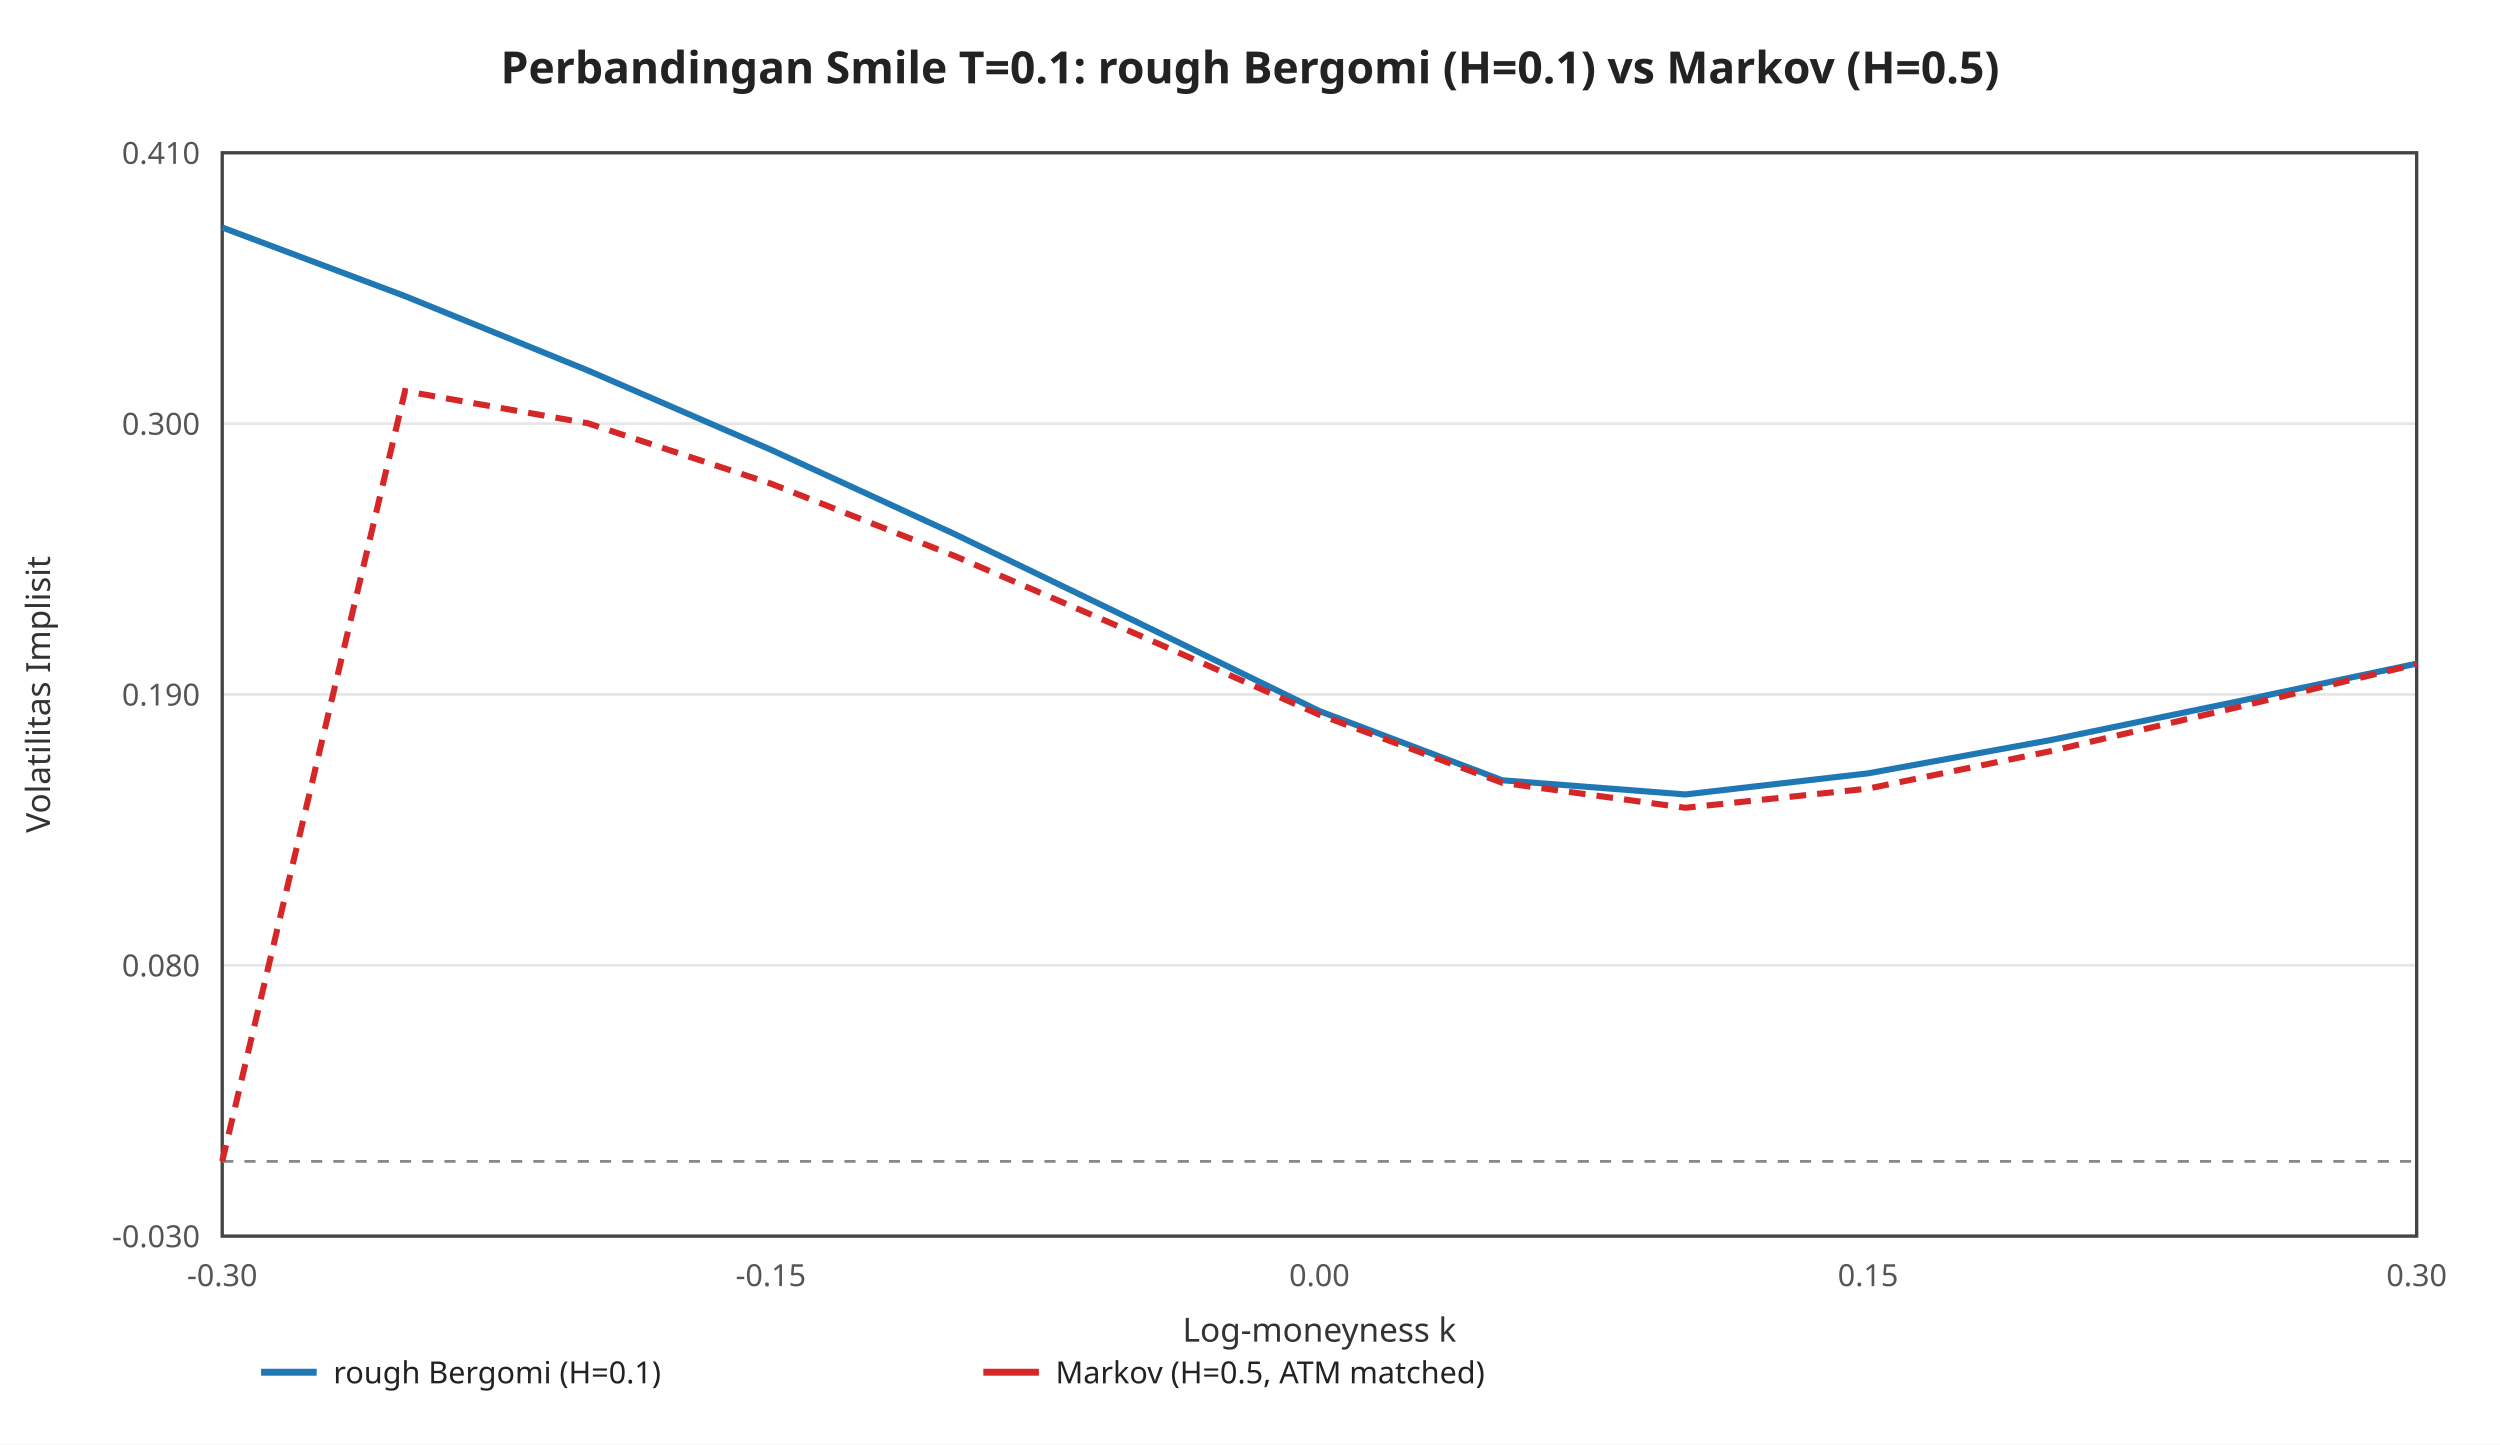
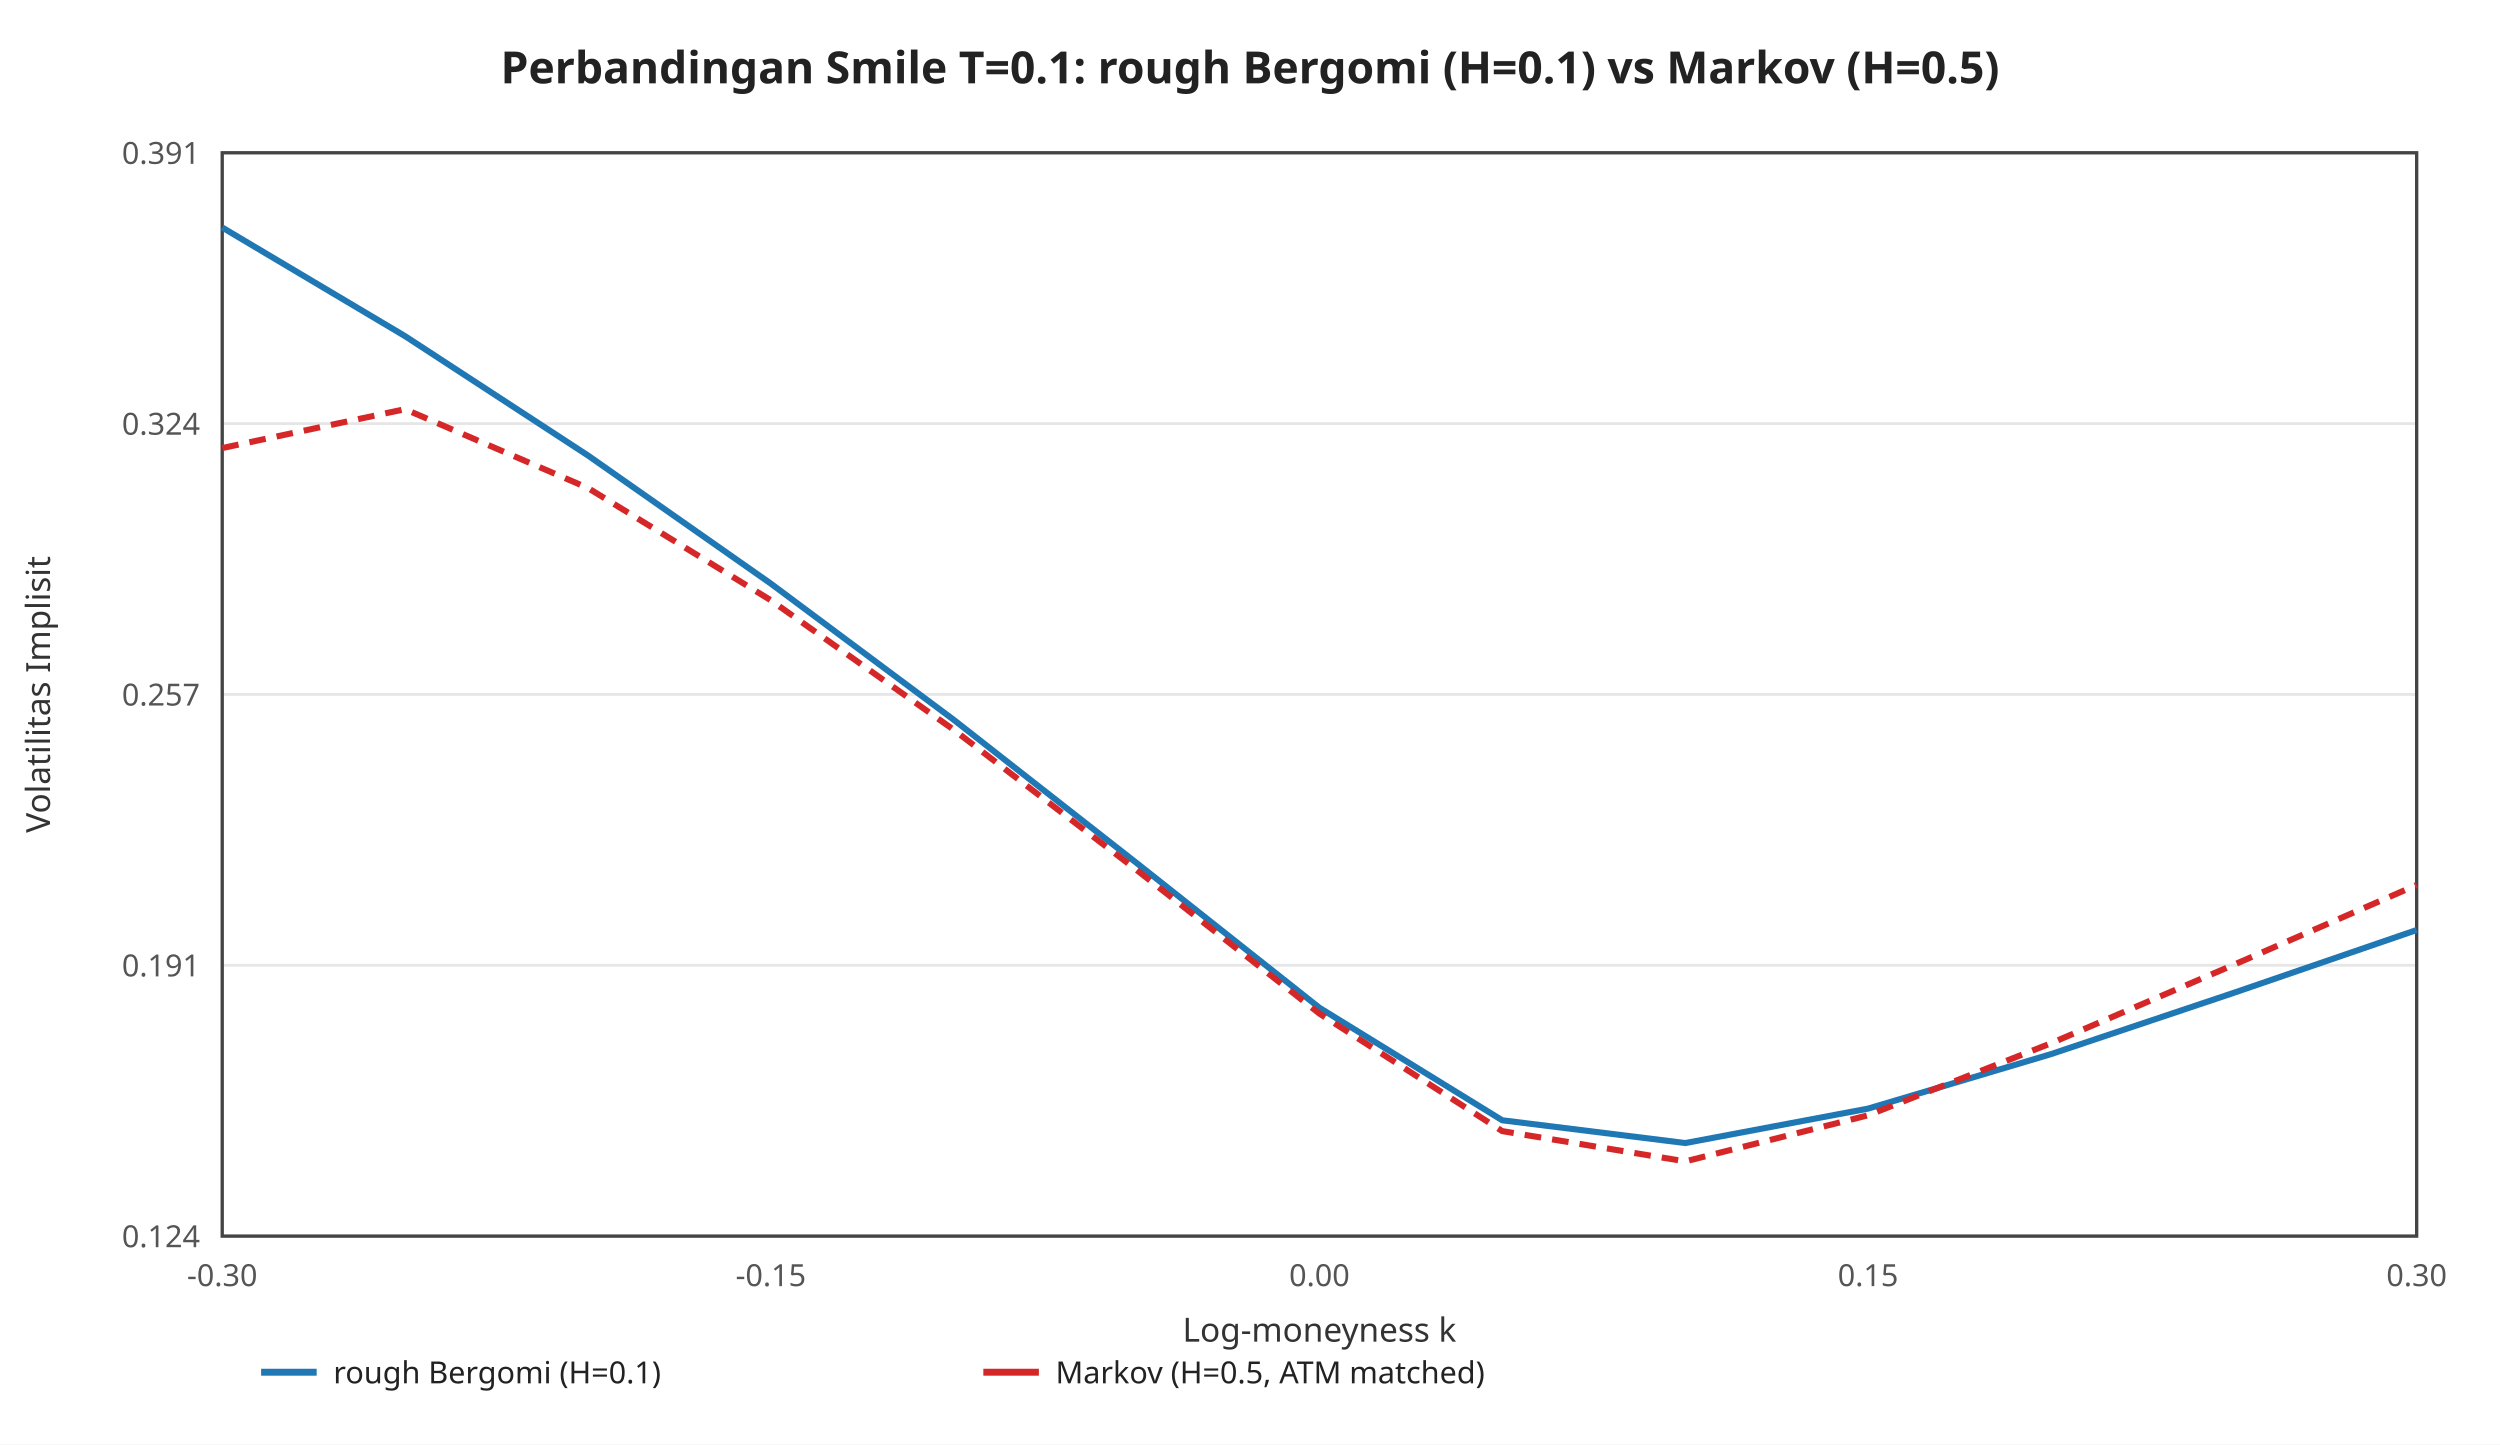
<svg xmlns="http://www.w3.org/2000/svg" width="900" height="520" viewBox="0 0 900 520">
  <rect width="100%" height="100%" fill="#ffffff" />
  <text x="450" y="30" text-anchor="middle" font-family="sans-serif" font-size="16" font-weight="bold" fill="#222">Perbandingan Smile T=0.1: rough Bergomi (H=0.1) vs Markov (H=0.5)</text>
  <line x1="80" y1="445.0" x2="870" y2="445.0" stroke="#e6e6e6" stroke-width="1" />
-   <text x="72" y="449.0" text-anchor="end" font-family="sans-serif" font-size="11" fill="#555">-0.030</text>
+   <text x="72" y="449.0" text-anchor="end" font-family="sans-serif" font-size="11" fill="#555">0.124</text>
  <text x="80.0" y="463" text-anchor="middle" font-family="sans-serif" font-size="11" fill="#555">-0.30</text>
  <line x1="80" y1="347.5" x2="870" y2="347.5" stroke="#e6e6e6" stroke-width="1" />
-   <text x="72" y="351.5" text-anchor="end" font-family="sans-serif" font-size="11" fill="#555">0.080</text>
+   <text x="72" y="351.5" text-anchor="end" font-family="sans-serif" font-size="11" fill="#555">0.191</text>
  <text x="277.5" y="463" text-anchor="middle" font-family="sans-serif" font-size="11" fill="#555">-0.15</text>
  <line x1="80" y1="250.0" x2="870" y2="250.0" stroke="#e6e6e6" stroke-width="1" />
-   <text x="72" y="254.0" text-anchor="end" font-family="sans-serif" font-size="11" fill="#555">0.190</text>
+   <text x="72" y="254.0" text-anchor="end" font-family="sans-serif" font-size="11" fill="#555">0.257</text>
  <text x="475.0" y="463" text-anchor="middle" font-family="sans-serif" font-size="11" fill="#555">0.00</text>
  <line x1="80" y1="152.5" x2="870" y2="152.5" stroke="#e6e6e6" stroke-width="1" />
-   <text x="72" y="156.5" text-anchor="end" font-family="sans-serif" font-size="11" fill="#555">0.300</text>
+   <text x="72" y="156.5" text-anchor="end" font-family="sans-serif" font-size="11" fill="#555">0.324</text>
  <text x="672.5" y="463" text-anchor="middle" font-family="sans-serif" font-size="11" fill="#555">0.15</text>
  <line x1="80" y1="55.0" x2="870" y2="55.0" stroke="#e6e6e6" stroke-width="1" />
-   <text x="72" y="59.0" text-anchor="end" font-family="sans-serif" font-size="11" fill="#555">0.410</text>
+   <text x="72" y="59.0" text-anchor="end" font-family="sans-serif" font-size="11" fill="#555">0.391</text>
  <text x="870.0" y="463" text-anchor="middle" font-family="sans-serif" font-size="11" fill="#555">0.30</text>
  <rect x="80" y="55" width="790" height="390" fill="none" stroke="#444" stroke-width="1.2" />
-   <line x1="80" y1="418.1" x2="870" y2="418.1" stroke="#888" stroke-dasharray="4,4" stroke-width="1" />
-   <polyline fill="none" stroke="#1f77b4" stroke-width="2.2" points="80.0,81.9 145.8,106.6 211.7,133.4 277.5,161.9 343.3,192.1 409.2,223.9 475.0,256.0 540.8,280.9 606.7,286.0 672.5,278.4 738.3,266.4 804.2,252.8 870.0,238.9 " />
-   <polyline fill="none" stroke="#d62728" stroke-width="2.2" stroke-dasharray="6,4" points="80.0,418.1 145.8,140.8 211.7,152.4 277.5,174.1 343.3,200.0 409.2,228.3 475.0,257.3 540.8,281.8 606.7,290.8 672.5,283.9 738.3,270.4 804.2,254.9 870.0,239.1 " />
+   <polyline fill="none" stroke="#1f77b4" stroke-width="2.2" points="80.0,81.9 145.8,121.0 211.7,164.0 277.5,210.1 343.3,259.1 409.2,310.7 475.0,362.8 540.8,403.3 606.7,411.5 672.5,399.1 738.3,379.5 804.2,357.4 870.0,334.8 " />
+   <polyline fill="none" stroke="#d62728" stroke-width="2.2" stroke-dasharray="6,4" points="80.0,161.3 145.8,147.3 211.7,175.7 277.5,216.1 343.3,262.7 409.2,313.2 475.0,364.9 540.8,407.2 606.7,418.1 672.5,401.5 738.3,375.6 804.2,347.3 870.0,318.6 " />
  <line x1="94" y1="494" x2="114" y2="494" stroke="#1f77b4" stroke-width="2.5" />
  <text x="120" y="498" font-family="sans-serif" font-size="11" fill="#222">rough Bergomi (H=0.1)</text>
  <line x1="354" y1="494" x2="374" y2="494" stroke="#d62728" stroke-width="2.5" />
  <text x="380" y="498" font-family="sans-serif" font-size="11" fill="#222">Markov (H=0.5, ATM matched)</text>
  <text x="475" y="483" text-anchor="middle" font-family="sans-serif" font-size="12" fill="#333">Log-moneyness k</text>
  <text x="18" y="250" text-anchor="middle" font-family="sans-serif" font-size="12" fill="#333" transform="rotate(-90 18 250)">Volatilitas Implisit</text>
</svg>
